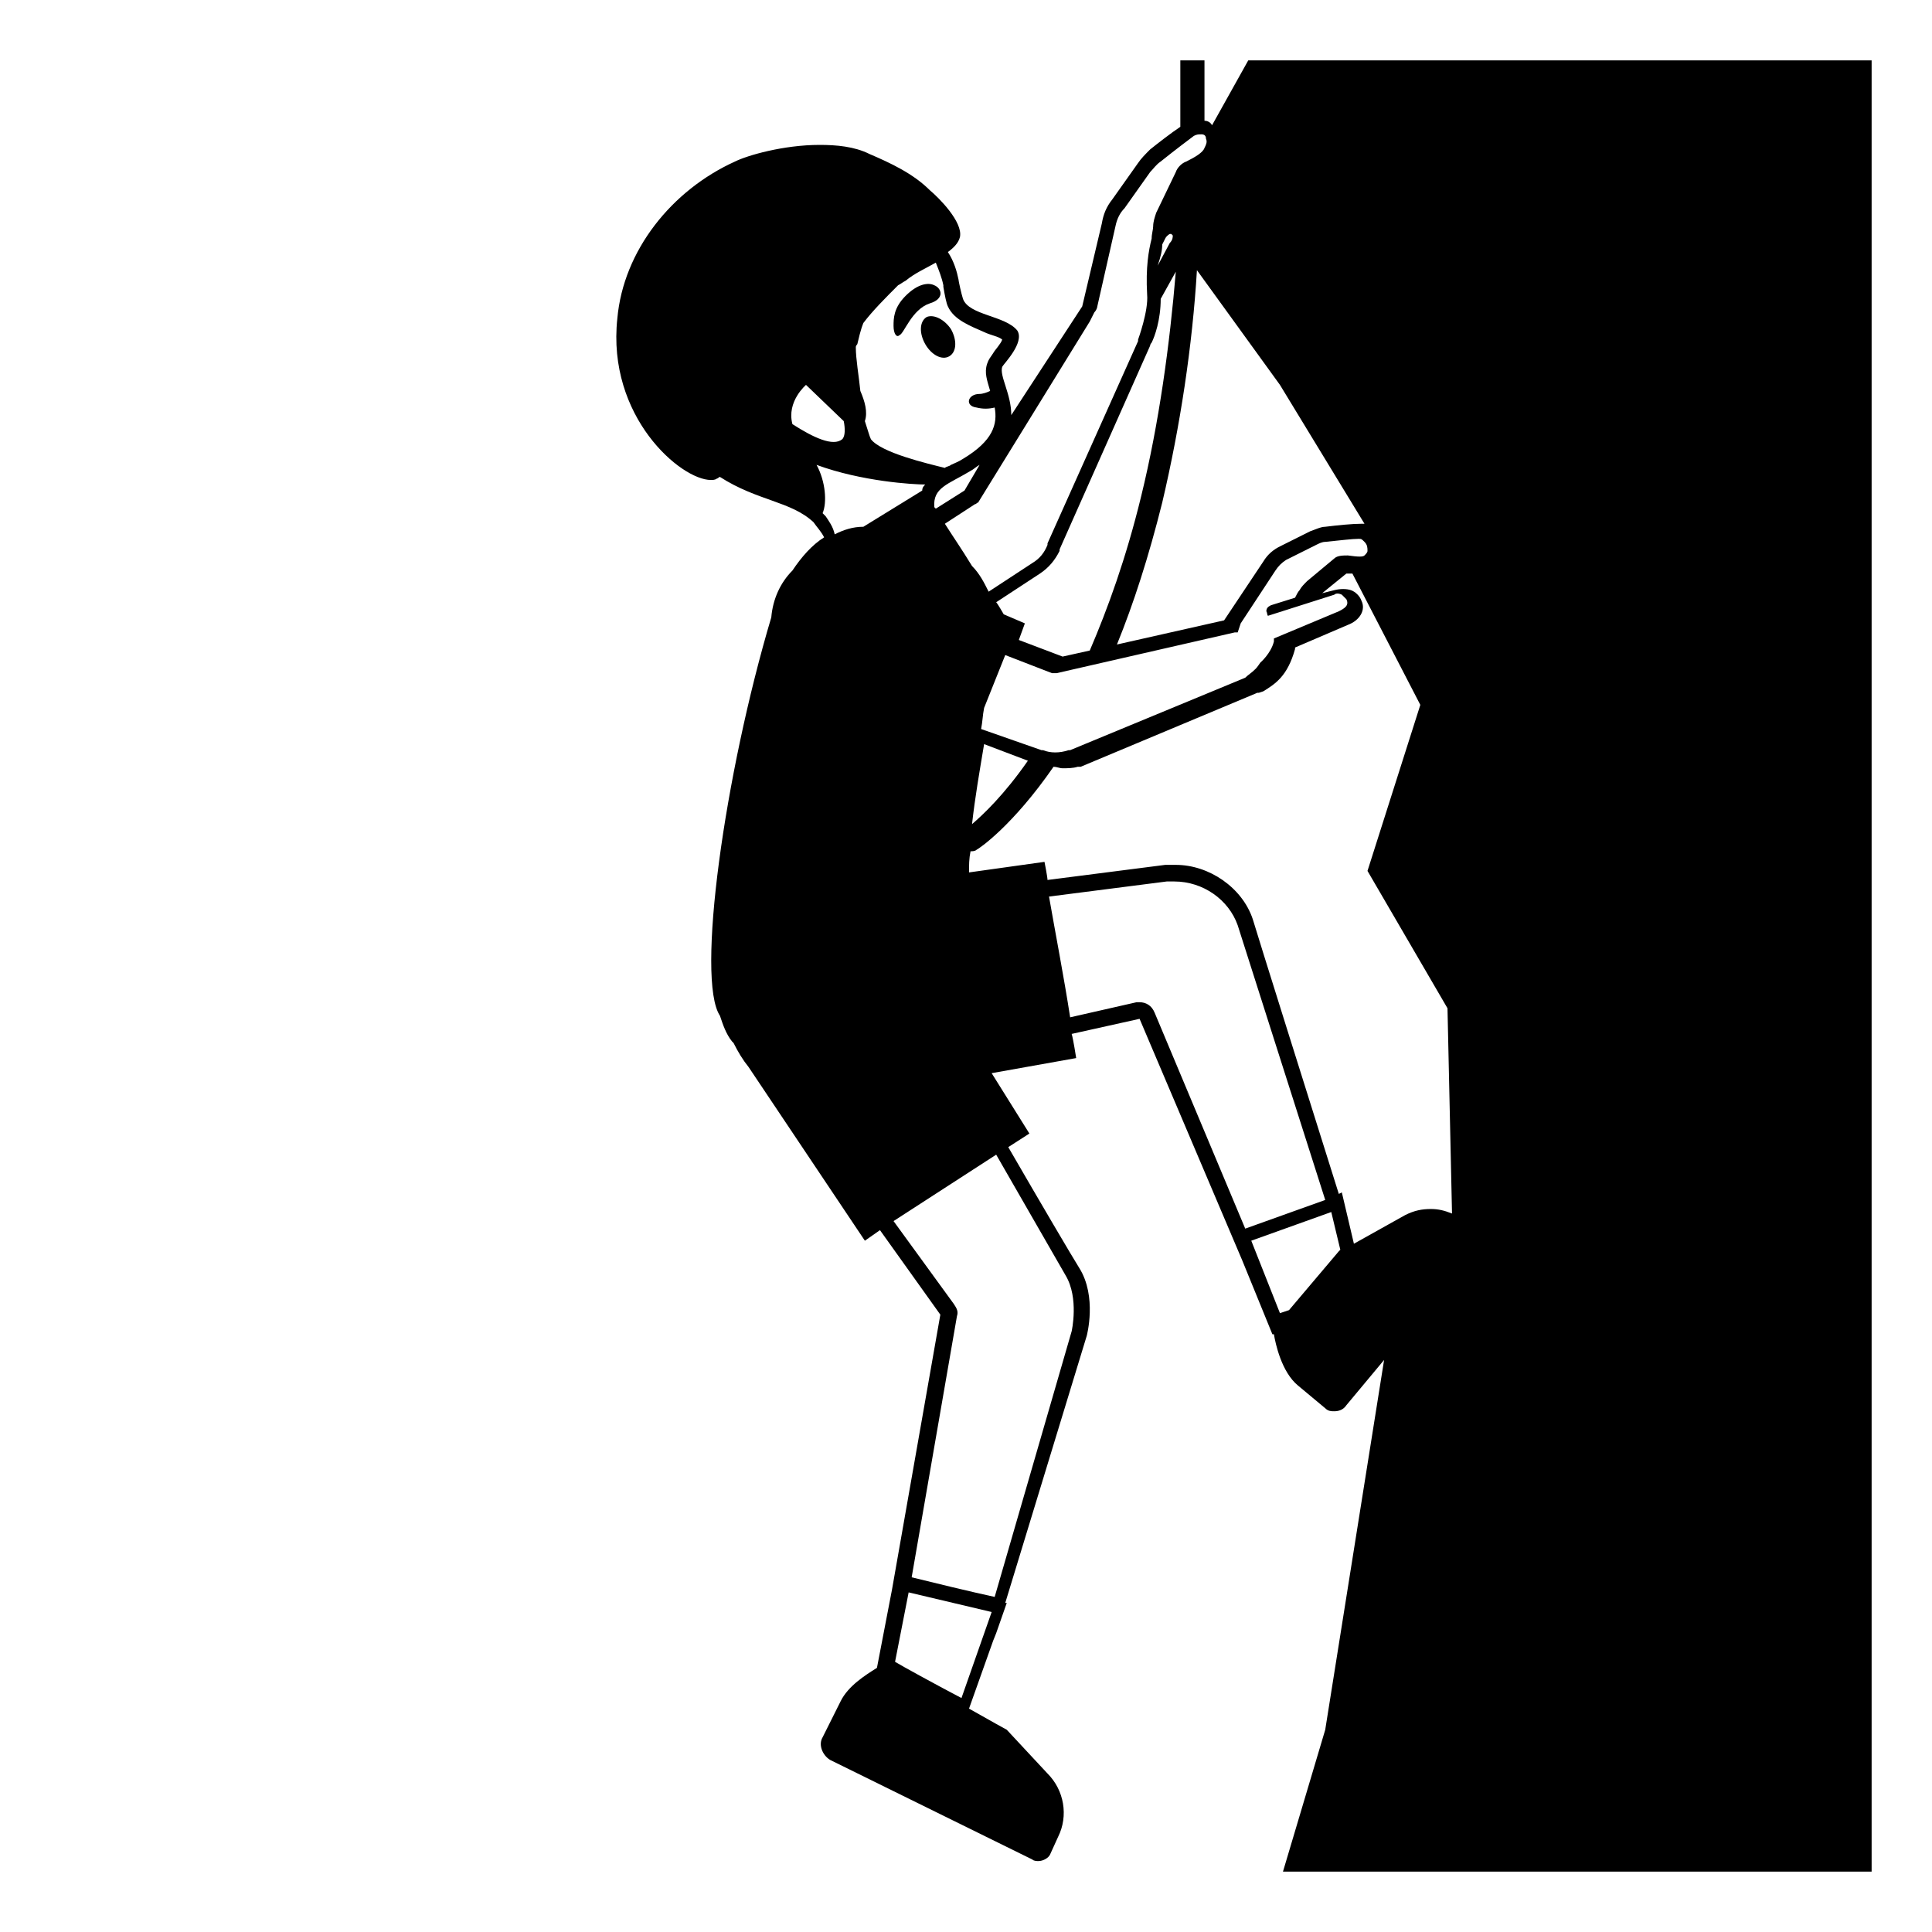
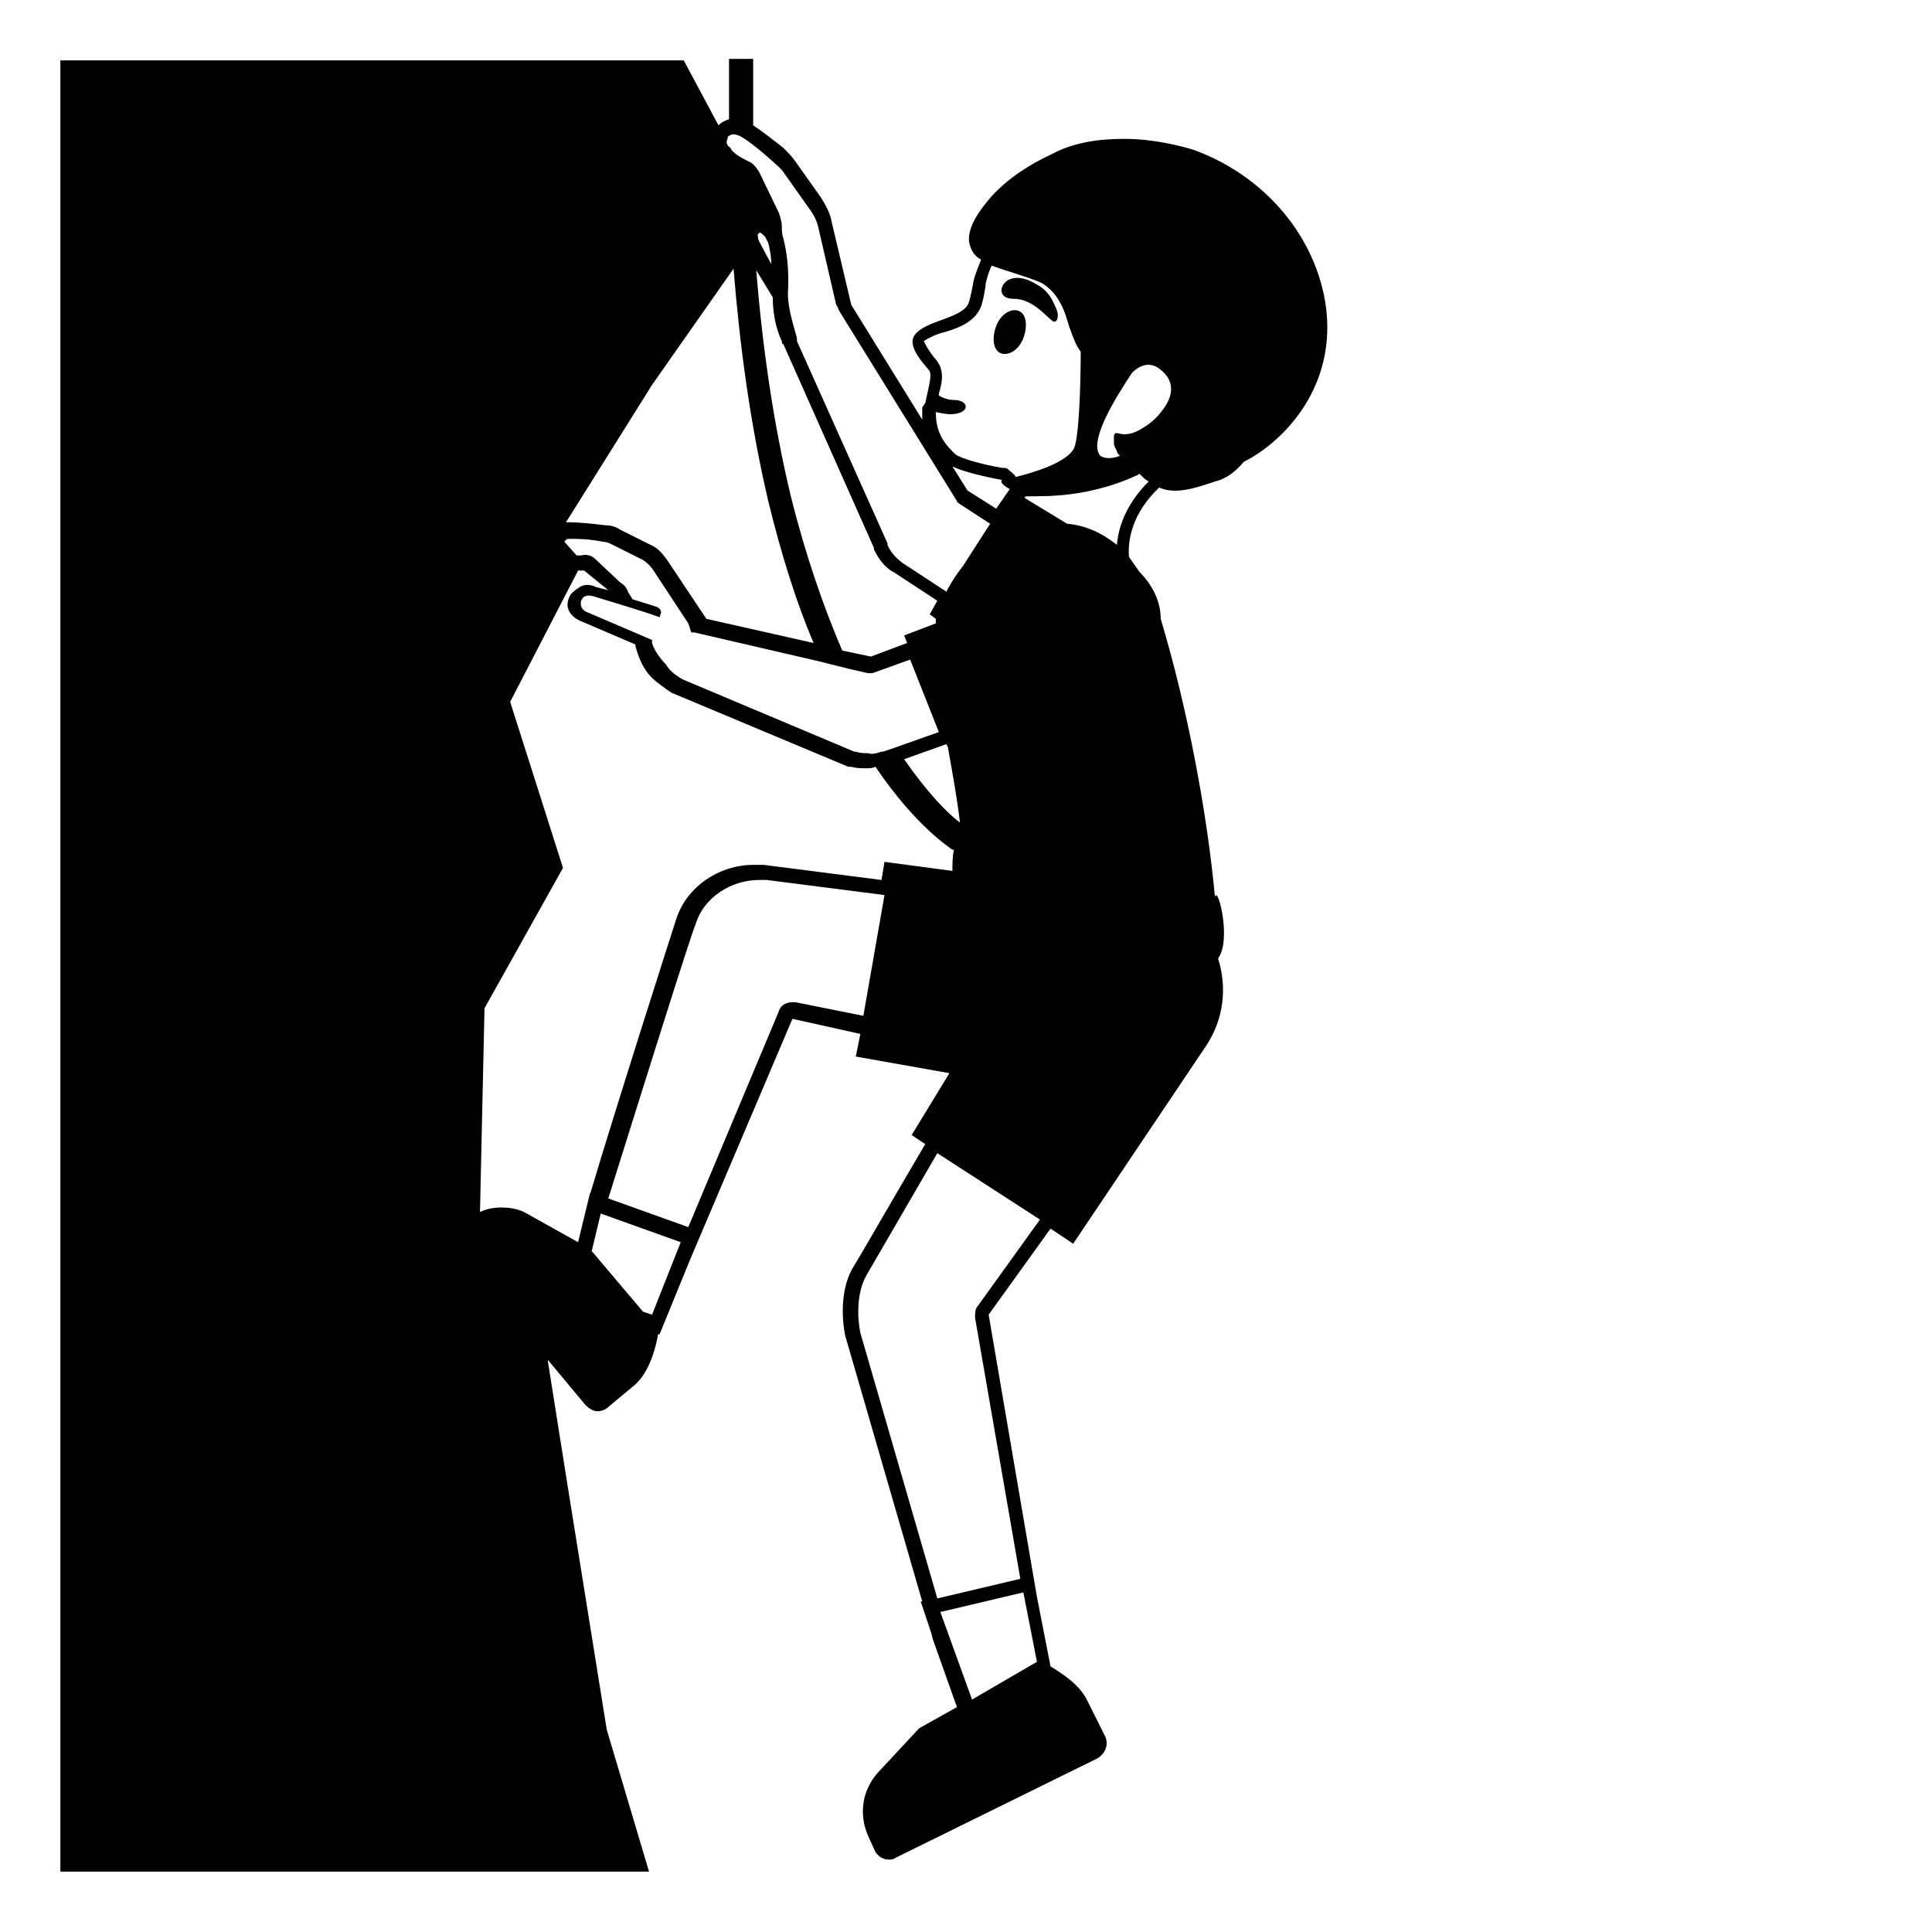
<svg xmlns="http://www.w3.org/2000/svg" viewBox="0 0 128 128">
  <g>
-     <path d="M82.7,4l-2.4,4.3C80.2,8.1,80,8,79.8,8c0,0,0,0,0,0c0-1.4,0-2.7,0-4h-1.6c0,1.3,0,2.8,0,4.4c-0.6,0.4-1.5,1.1-2,1.5 c-0.3,0.3-0.6,0.6-0.8,0.9l-1.7,2.4c-0.4,0.5-0.6,1-0.7,1.6l-1.3,5.5L67,27.5c0-1.4-0.8-2.6-0.6-3.2c0.1-0.2,1.5-1.6,1-2.4 c-0.8-1-3.2-1-3.6-2.1c-0.1-0.3-0.3-1.2-0.3-1.3c-0.1-0.5-0.3-1.2-0.7-1.8c0.4-0.3,0.7-0.6,0.8-1c0.2-1-1.4-2.6-2-3.1 c-1.1-1.1-2.6-1.8-4-2.4c-1-0.5-2.2-0.6-3.3-0.6c-2.4,0-4.8,0.7-5.6,1.1c-4.2,1.9-7.4,5.9-7.8,10.4c-0.7,6.5,4.2,10.7,6.2,10.7 c0.1,0,0.3,0,0.4-0.1c0.1,0,0.1-0.1,0.2-0.1c2.5,1.6,4.7,1.6,6.2,3l0,0c0,0,0,0,0,0c0.2,0.3,0.5,0.6,0.7,1 c-0.8,0.5-1.5,1.3-2.1,2.2c-0.8,0.8-1.3,1.9-1.4,3.1c-3.1,10.4-5,24-3.4,26.4c0.2,0.6,0.4,1.2,0.8,1.7l0.1,0.1 c0.3,0.6,0.6,1.1,1,1.6l7.7,11.5l1-0.7l4,5.6l-3.2,18.2l-1,5.2c-0.8,0.5-1.9,1.2-2.4,2.2l-1.2,2.4c-0.3,0.5,0,1.2,0.5,1.5l13.4,6.6 c0.1,0.1,0.3,0.1,0.4,0.1c0.3,0,0.7-0.2,0.8-0.5l0.5-1.1c0.7-1.4,0.4-3.1-0.7-4.2l-2.7-2.9c0,0-1.1-0.6-2.5-1.4l1.6-4.5l0,0 l0.2-0.5l0.7-2c0,0-0.1,0-0.1,0L72,88.5c0,0,0.7-2.6-0.5-4.5c-0.5-0.8-2.5-4.2-4.7-8l1.4-0.9l-2.5-4l5.6-1c0,0-0.2-1.3-0.3-1.6 l4.5-1l6.8,16l2,4.9l0.1,0c0.1,0.6,0.5,2.5,1.6,3.4l1.8,1.5c0.2,0.2,0.4,0.2,0.6,0.2c0.3,0,0.6-0.1,0.8-0.4l2.5-3l0,0l-3.9,24.5 L85,124h39V4H82.7z M95.9,66.8l0.3,13.6c-0.5-0.2-0.9-0.3-1.4-0.3c-0.6,0-1.1,0.1-1.7,0.4l-3.4,1.9L88.9,79l-0.2,0.1 C87,73.7,83.2,61.6,83,60.9c-0.7-2.1-2.9-3.6-5.1-3.6c-0.2,0-0.5,0-0.7,0l-7.8,1c0-0.2-0.2-1.2-0.2-1.2l-5,0.7c0-0.5,0-0.9,0.1-1.4 c0.1,0,0.3,0,0.4-0.1c0.2-0.1,2.4-1.6,5.1-5.5c0.2,0,0.4,0.1,0.6,0.1c0.3,0,0.7,0,1-0.1c0.1,0,0.1,0,0.2,0l11.7-4.9c0,0,0,0,0.1,0 l0.3-0.1c0.8-0.5,1.6-1,2.1-2.8c0-0.1,0-0.1,0-0.1l3.5-1.5c0.8-0.3,1.2-1,0.9-1.6c-0.1-0.3-0.4-0.6-0.7-0.7c-0.3-0.1-0.7-0.1-1.1,0 l-0.8,0.2l1.6-1.3c0,0,0.1,0,0.1,0c0.1,0,0.2,0,0.3,0l4.5,8.7l-3.5,11L95.9,66.8z M77,16.2l0.2-0.4c0,0,0,0,0,0 c0.1-0.2,0.3-0.3,0.3-0.3c0,0,0.1,0,0.1,0c0,0,0,0,0,0l0.1,0.1c0,0.1,0,0.3-0.2,0.5l-0.8,1.5C76.9,17,77,16.6,77,16.2z M76.2,22.9 c0-0.1,0.1-0.2,0.1-0.2c0.2-0.4,0.6-1.5,0.6-2.9l1-1.8c-0.4,4.8-1.1,10-2.3,14.9c-1,4.1-2.2,7.4-3.4,10.2l-1.8,0.4l-2.9-1.1 l0.4-1.1l-1.4-0.6c0,0-0.4-0.7-0.5-0.8l2.9-1.9c0.6-0.4,1-0.9,1.3-1.5c0,0,0,0,0-0.1L76.2,22.9z M81.8,41.9c0.1,0,0.1,0,0.2,0 c0,0,0,0,0,0c0,0,0,0,0,0l0.2-0.6l2.3-3.5c0.2-0.3,0.4-0.5,0.7-0.7l2-1c0.2-0.1,0.4-0.2,0.6-0.2c1-0.1,1.8-0.2,2.2-0.2 c0.2,0,0.2,0,0.4,0.2c0.2,0.2,0.2,0.4,0.2,0.6c0,0.1-0.1,0.2-0.2,0.3c-0.1,0.1-0.4,0.1-1.1,0c-0.3,0-0.7,0-0.9,0.2l-1.8,1.5 c-0.2,0.2-0.4,0.4-0.5,0.6c-0.1,0.1-0.2,0.3-0.3,0.5l-1.6,0.5c-0.2,0.1-0.3,0.2-0.3,0.4c0.1,0.2,0,0.1,0.1,0.3 c0.3-0.1,4.4-1.4,4.4-1.4c0,0,0,0,0,0c0.1-0.1,0.3-0.1,0.5,0c0.1,0.1,0.2,0.2,0.3,0.3c0.2,0.4-0.1,0.6-0.5,0.8l-4.3,1.8 c0,0,0,0,0,0.1c0,0,0,0.1,0,0.1c-0.2,0.8-0.9,1.4-0.9,1.4s-0.2,0.3-0.3,0.4c-0.3,0.3-0.5,0.4-0.7,0.6l-11.6,4.8c0,0-0.1,0-0.1,0 c-0.6,0.2-1.2,0.2-1.7,0c0,0-0.1,0-0.1,0c0,0,0,0,0,0l-4-1.4c0.1-0.5,0.1-0.9,0.2-1.4l1.4-3.5l3.1,1.2c0.1,0,0.2,0,0.3,0 c0,0,0,0,0,0L81.8,41.9z M65.2,49.3l2.9,1.1c-1.6,2.3-3,3.6-3.7,4.2C64.6,52.8,64.9,51.1,65.2,49.3z M84.8,25.5l5.6,9.2 c-0.1,0-0.1,0-0.2,0c-0.6,0-1.6,0.1-2.4,0.2c-0.3,0-0.7,0.2-1,0.3l-2,1c-0.4,0.2-0.8,0.5-1.1,1l-2.6,3.9l-7.1,1.6 c1.1-2.7,2.1-5.8,3-9.4c1.2-5.1,2-10.4,2.3-15.4L84.8,25.5z M73.9,15c0.1-0.5,0.3-0.9,0.6-1.2l1.7-2.4c0.2-0.2,0.4-0.5,0.7-0.7 c1-0.8,1.8-1.4,2.2-1.7c0.2-0.1,0.3-0.1,0.5-0.1c0.2,0,0.3,0.1,0.3,0.3c0.1,0.2,0,0.4-0.1,0.6c-0.1,0.3-0.6,0.6-1.2,0.9 c-0.3,0.1-0.6,0.4-0.7,0.7l-1.3,2.7c-0.1,0.3-0.2,0.6-0.2,0.9c0,0.2-0.1,0.5-0.1,0.8c-0.2,0.8-0.4,1.9-0.3,3.7c0.1,1.1-0.6,3-0.6,3 c0,0,0,0,0,0.1l-6,13.4c0,0,0,0,0,0.1c-0.2,0.5-0.5,0.9-1,1.2l-2.9,1.9c-0.3-0.6-0.6-1.2-1.1-1.7c-0.8-1.3-1.1-1.7-1.8-2.8l2-1.3 c0.1,0,0.1-0.1,0.2-0.1l7.4-12l0,0c0,0,0.1-0.2,0.2-0.4l0.1-0.2l0.1,0c0,0,0,0-0.1,0c0.1-0.1,0.2-0.3,0.2-0.4L73.9,15z M63.9,32.5 L62,33.7c0,0-0.1-0.1-0.1-0.1c-0.1-1.3,0.9-1.5,2.4-2.4c0.2-0.1,0.4-0.3,0.6-0.4L63.9,32.5z M65.2,22c0.4,0.2,1,0.3,1.2,0.5 c-0.1,0.3-0.5,0.7-0.6,0.9c-0.2,0.3-0.3,0.4-0.4,0.7c-0.2,0.6,0,1.1,0.2,1.8c0,0,0,0,0,0c-0.2,0.1-0.5,0.2-0.7,0.2 c-0.8,0-1,0.8-0.2,0.9c0.4,0.1,0.8,0.1,1.2,0c0.2,1.1-0.1,2.2-2.1,3.4c-0.3,0.2-0.6,0.3-0.8,0.4c-0.1,0.1-0.3,0.1-0.4,0.2 c-1.2-0.3-4.2-1-4.9-1.9c-0.1-0.2-0.2-0.6-0.4-1.2c0.2-0.6,0-1.3-0.3-2c-0.1-1-0.3-2.1-0.3-2.9c0-0.1,0.1-0.2,0.1-0.2 c0.1-0.4,0.2-0.9,0.4-1.4c0.6-0.8,1.5-1.7,2.3-2.5c0.2-0.1,0.3-0.2,0.5-0.3c0.6-0.5,1.3-0.8,2-1.2c0.2,0.5,0.4,1,0.5,1.5l0,0.1 c0.1,0.6,0.2,1.1,0.3,1.3C63.2,21.2,64.3,21.6,65.2,22z M55.8,29.1c-0.6,0.5-1.9-0.1-3.3-1c-0.4-1.5,0.9-2.6,0.9-2.6l2.5,2.4 C56,28.4,56,28.9,55.8,29.1z M54.7,34.2c-0.1-0.1-0.1-0.1-0.2-0.2c0.3-0.7,0.2-2.1-0.4-3.2c3,1.1,6.4,1.3,7.2,1.3 c-0.1,0.1-0.2,0.2-0.2,0.4c0,0,0,0,0,0l-3.9,2.4c-0.7,0-1.3,0.2-1.9,0.5C55.2,34.9,54.9,34.5,54.7,34.2z M59.3,110.1l0.9-4.6 l5.5,1.3l-2,5.7C61.8,111.5,59.8,110.4,59.3,110.1z M70.6,84.5c0.9,1.5,0.4,3.7,0.4,3.7l-5.1,17.6c-1.4-0.3-4.3-1-5.5-1.3l3-17.3 c0.1-0.3,0-0.5-0.2-0.8l-4-5.5l6.8-4.4L70.6,84.5z M75.5,66.4c-0.1,0-0.1,0-0.2,0l-4.4,1c-0.4-2.6-1-5.7-1.4-8l7.8-1 c0.2,0,0.4,0,0.5,0c1.9,0,3.6,1.2,4.2,2.9c0.2,0.6,4.1,12.9,5.8,18.2l-5.3,1.9l-6-14.3C76.3,66.6,75.9,66.4,75.5,66.4z M82.9,82.2 l5.3-1.9l0.6,2.5l-0.1,0.1l-3.3,3.9l-0.6,0.2L82.9,82.2z" />
-     <path d="M61.4,21c-0.5,0.3-0.5,1.1-0.1,1.8c0.4,0.7,1.1,1.1,1.6,0.8s0.5-1.1,0.1-1.8C62.6,21.2,61.9,20.8,61.4,21z" />
-     <path d="M61.9,18.9c-0.4-0.2-1.1-0.1-1.9,0.7c-0.8,0.8-0.8,1.5-0.8,2c0,0.5,0.2,0.8,0.4,0.6c0.3-0.1,0.8-1.7,2-2.1 C62.6,19.8,62.4,19.1,61.9,18.9z" />
+     <path d="M66.3,23.4c0.5,0.2,1.2-0.2,1.5-1c0.3-0.8,0.2-1.6-0.3-1.8c-0.5-0.2-1.2,0.2-1.5,1S65.8,23.2,66.3,23.4z" />
+     <path d="M67.2,19.8c1.3,0,2.3,1.4,2.6,1.5c0.2,0.1,0.4-0.3,0.2-0.8c-0.2-0.4-0.4-1.2-1.4-1.7c-1-0.6-1.7-0.4-2-0.1 C66.2,19.1,66.2,19.8,67.2,19.8z" />
+     <path d="M87.8,20c-0.8-4.7-4.3-8.5-8.8-10.1c-0.7-0.2-2.5-0.7-4.5-0.7c-1.6,0-3.3,0.2-4.8,1c-1.5,0.7-2.9,1.6-4,2.8 c-0.6,0.7-1.6,1.9-1.5,3c0.1,0.6,0.4,1,0.8,1.2c-0.2,0.5-0.4,1-0.5,1.4c0,0.1-0.2,1.1-0.3,1.4c-0.3,1.1-2.9,1.2-3.6,2.2 c-0.6,0.8,0.9,2.2,1,2.4c0.1,0.3,0,0.7-0.1,1.2l0,0l0,0l-0.2,0.9L61.1,27c0,0,0,0,0,0c0,0.2,0,0.5,0,0.8l-4.7-7.6l-1.3-5.5 c-0.1-0.6-0.4-1.1-0.7-1.6l-1.7-2.4c-0.2-0.3-0.5-0.6-0.8-0.9c-0.5-0.4-1.4-1.1-2-1.5c0-1.5,0-3,0-4.4h-1.6c0,1.2,0,2.6,0,4 c0,0,0,0,0,0C48,8,47.8,8.1,47.6,8.3L45.3,4H31.9h-1H18.7h-4.6H4v61.4V124h0.1H20h1.7H31h5.3H43l-2.8-9.4l-2.6-16.2l-1.3-8.2l0-0.1 l2.5,3c0.2,0.2,0.5,0.4,0.8,0.4c0.2,0,0.5-0.1,0.6-0.2l1.8-1.5c1.1-0.9,1.5-2.8,1.6-3.4l0.1,0l2-4.9l6.8-16l4.5,1L56.7,70l6.2,1.1 l-2.5,4.1l0.9,0.6C59,79.7,57,83.2,56.5,84c-1.1,1.9-0.5,4.5-0.5,4.5l5.1,17.6l-0.1,0l0.7,2.1l0.1,0.4l0,0l1.6,4.5l-2.5,1.4 l-2.7,2.9c-1.1,1.2-1.3,2.8-0.7,4.2l0.5,1.1c0.2,0.3,0.5,0.5,0.9,0.5c0.1,0,0.3,0,0.4-0.1l13.4-6.6c0.5-0.3,0.8-0.9,0.5-1.5 l-1.2-2.4c-0.5-1-1.6-1.7-2.4-2.2l-0.9-4.6l-3.2-18.7l4.1-5.7l1.5,1l8.8-13.1c1.2-1.8,1.4-3.9,0.8-5.8c0,0,0,0,0,0 c0.9-1.2,0-4.8-0.2-4.1c0,0,0,0.1,0,0.1C80,54,78.7,47,76.9,41c0-1.1-0.5-2.2-1.4-3.1c-0.2-0.3-0.5-0.7-0.7-1 c-0.1-1.1,0.2-2.9,2-4.6c1.1,0.5,2.5,0,3.7-0.4c0.8-0.2,1.4-0.7,1.9-1.3C85,29.3,88.7,25.6,87.8,20z M44.4,44.4 C44.4,44.4,44.4,44.4,44.4,44.4c-0.1-0.1-0.3-0.4-0.3-0.4s-0.7-0.7-0.9-1.4c0,0,0-0.1,0-0.1c0-0.1,0-0.1,0-0.1l0,0l-4.2-1.8 c-0.3-0.1-0.6-0.3-0.5-0.8c0.1-0.2,0.2-0.3,0.3-0.3c0.2-0.1,0.4,0,0.5,0c0,0,0,0,0,0c0,0,4,1.2,4.4,1.4c0,0,0,0,0,0 c0.1-0.3,0-0.1,0.1-0.3c0-0.2-0.1-0.3-0.3-0.4l-1.6-0.5c-0.1-0.2-0.2-0.3-0.3-0.5c-0.1-0.3-0.3-0.5-0.5-0.6L39.4,37 c-0.2-0.2-0.6-0.3-0.9-0.2c-0.1,0-0.2,0-0.3,0l-0.8-0.9c0,0,0,0,0,0c0.1-0.2,0.2-0.2,0.4-0.2c0.4,0,1.2,0,2.2,0.2 c0.2,0,0.4,0.1,0.6,0.2l2,1c0.3,0.2,0.5,0.4,0.7,0.7l2.3,3.5l0.2,0.6c0,0,0,0,0,0c0,0,0,0,0,0l0,0c0,0,0.2,0,0.2,0l8.2,1.9l2,0.5 l1.3,0.3c0,0,0,0,0,0c0.1,0,0.2,0,0.3,0l2.5-0.9l1.9,4.8l-3.1,1.1l-0.6,0.2c0,0,0,0,0,0c0,0-0.1,0-0.1,0c-0.3,0.1-0.6,0.2-0.9,0.1 c-0.3,0-0.5,0-0.8-0.1c0,0-0.1,0-0.1,0L45.2,45C44.9,44.8,44.7,44.7,44.4,44.4z M50.2,15.5c0.1,0,0.1-0.1,0.1-0.1 c0.1,0,0.2,0.1,0.4,0.3c0,0,0,0,0,0l0.2,0.4c0.1,0.4,0.2,0.9,0.2,1.4l-0.8-1.5C50.2,15.8,50.2,15.6,50.2,15.5L50.2,15.5 C50.2,15.5,50.2,15.5,50.2,15.5z M51.2,19.7c0,1.5,0.4,2.5,0.6,2.9c0,0.1,0,0.2,0.1,0.2l6,13.5c0,0,0,0,0,0.1 c0.3,0.6,0.7,1.2,1.3,1.5l2.9,1.9l-0.5,0.9L62,41c0,0.1,0,0.2,0,0.3l-2.1,0.8l0.2,0.5l-2.4,0.9l-1.9-0.4c-1.2-2.8-2.4-6.2-3.4-10.2 c-1.2-5-1.9-10.1-2.3-15L51.2,19.7z M62,27.3c0.5,0.1,0.9,0.2,1.4,0.1c0.9-0.2,0.7-0.9-0.2-0.9c-0.3,0-0.7-0.1-1-0.3 c0,0,0-0.1,0-0.1c0.2-0.7,0.3-1.2,0.1-1.8c-0.1-0.2-0.2-0.4-0.4-0.6c-0.4-0.5-0.6-0.9-0.7-1.1c0.3-0.2,0.9-0.5,1.4-0.6 c1-0.3,2-0.7,2.4-1.7c0.1-0.3,0.2-0.7,0.3-1.4l0-0.1c0.1-0.4,0.2-0.8,0.4-1.2c1.1,0.4,2.9,0.9,3.4,1.2c1.4,0.9,1.6,2.6,1.8,3 c0.2,0.6,0.4,1.1,0.7,1.5c0,2-0.1,6-0.5,6.5c-0.6,0.9-2.6,1.5-3.8,1.8c-0.1-0.2-0.3-0.3-0.5-0.5c-0.1-0.1-0.2-0.1-0.4-0.1 c-1.2-0.2-2.7-0.6-3.1-0.9C62.2,29.1,62,28.2,62,27.3z M75,24.7c0.5-0.5,1.2-0.8,1.9-0.2c0,0,0,0,0,0c1,0.8,0.8,1.8,0.1,2.7 c-0.3,0.4-0.7,0.8-1.2,1.1c-1.5,1-1.9,0-2,0.6c0,0,0,0,0,0c0,0,0,0,0,0c0,0.1,0,0.3,0,0.4c0,0,0,0,0,0.1c0,0.1,0.1,0.3,0.2,0.5 c0,0,0,0,0,0c0,0.1,0.1,0.2,0.2,0.3c-0.5,0.2-1,0.2-1.3,0C72.1,29.3,73.8,26.5,75,24.7z M66.4,31.8C66.4,31.8,66.4,31.8,66.4,31.8 C66.4,31.8,66.4,31.8,66.4,31.8C66.4,31.8,66.4,31.8,66.4,31.8c-0.2,0.1,0.1,0.4,0.5,0.6L66,33.7l-1.9-1.2l-1-1.6l0,0 C64.1,31.4,66.4,31.8,66.4,31.8z M62.7,49.3l0.1,0.2c0.3,1.7,0.6,3.3,0.8,5c-0.8-0.6-2.1-1.9-3.7-4.2L62.7,49.3z M70.7,34.7 L67.9,33c0,0,0-0.1,0-0.1c0,0,0,0,0,0c0.5-0.1,3.7,0.3,7.4-1.4c0.1,0,0.1-0.1,0.2-0.1c0.2,0.2,0.4,0.4,0.6,0.5 c-1.4,1.4-2,2.9-2.1,4.2C73,35.3,71.9,34.8,70.7,34.7z M48.2,9.2C48.2,9,48.3,9,48.5,8.9c0.2,0,0.2,0,0.5,0.1 c0.4,0.2,1.2,0.8,2.2,1.7c0.2,0.2,0.5,0.4,0.7,0.7l1.7,2.4c0.3,0.4,0.5,0.8,0.6,1.2l1.2,5.2c0.1,0.1,0.1,0.2,0.2,0.4c0,0,0,0,0,0 l0,0l7.8,12.6c0,0.1,0.1,0.1,0.2,0.2l2,1.3l-1.8,2.8c-0.4,0.5-0.8,1.1-1.1,1.7l-2.9-1.9c-0.4-0.3-0.8-0.7-1-1.2c0,0,0,0,0-0.1 l-6-13.4c0,0,0-0.1,0-0.1c0,0,0,0,0-0.1c-0.1-0.4-0.6-1.9-0.6-2.9c0.1-1.8-0.1-2.9-0.3-3.7c-0.1-0.3-0.1-0.5-0.1-0.8 c0-0.3-0.1-0.6-0.2-0.9l-1.3-2.7c-0.2-0.3-0.4-0.6-0.7-0.7c-0.6-0.3-1.1-0.6-1.2-0.9C48.1,9.6,48.1,9.4,48.2,9.2z M43.2,25.5 l5.4-7.7c0.4,5,1.1,10.3,2.3,15.4c0.9,3.7,1.9,6.8,3,9.4l-7.1-1.6l-2.6-3.9c-0.3-0.4-0.6-0.8-1.1-1l-2-1c-0.3-0.2-0.6-0.3-1-0.3 c-0.8-0.1-1.8-0.2-2.4-0.2c-0.1,0-0.2,0-0.2,0L43.2,25.5z M32.1,66.8l5.2-9.3l0,0l-3.5-11l4.5-8.7c0.1,0,0.2,0,0.3,0 c0,0,0.1,0,0.1,0l1.6,1.3l-0.8-0.2c-0.4-0.2-0.8-0.2-1.1,0s-0.6,0.4-0.7,0.7c-0.3,0.7,0.1,1.3,0.9,1.6l3.5,1.5c0,0,0,0.1,0,0.1 c0.5,1.9,1.3,2.3,2.1,2.9l0.3,0.2c0,0,0,0,0,0l11.7,4.9c0.1,0,0.1,0,0.2,0c0.3,0.1,0.7,0.1,1,0.1c0.2,0,0.4,0,0.6-0.1 c2.7,4,5,5.4,5.1,5.5c0,0,0,0,0.1,0c-0.1,0.4-0.1,1-0.1,1.4c0,0,0,0,0,0l-4.5-0.6l-0.2,1.2l-7.8-1c-0.2,0-0.4,0-0.7,0 c-2.2,0-4.4,1.4-5.1,3.6c-0.2,0.6-4.1,12.8-5.7,18.2L39.1,79l-0.8,3.3l-3.4-1.9c-0.5-0.3-1.1-0.4-1.7-0.4c-0.5,0-1,0.1-1.4,0.3 L32.1,66.8z M43.2,87.1l-0.6-0.2l-3.3-3.9l-0.1-0.1l0.6-2.5l5.3,1.9L43.2,87.1z M52.7,66.4c-0.1,0-0.1,0-0.2,0 c-0.4,0-0.8,0.2-0.9,0.6l-6,14.3l-5.3-1.9c1.7-5.4,5.5-17.6,5.8-18.2c0.5-1.7,2.3-2.9,4.2-2.9c0.2,0,0.4,0,0.5,0l7.8,1l-1.4,8 L52.7,66.4z M62.3,106.8l5.5-1.3l0.9,4.6l-4.3,2.5L62.3,106.8z M64.8,86.5c-0.2,0.2-0.2,0.5-0.2,0.8l3,17.3l-5.5,1.3L57,88.3 c0,0-0.5-2.2,0.4-3.8l4.7-8.1l6.8,4.4L64.8,86.5z" />
  </g>
</svg>
